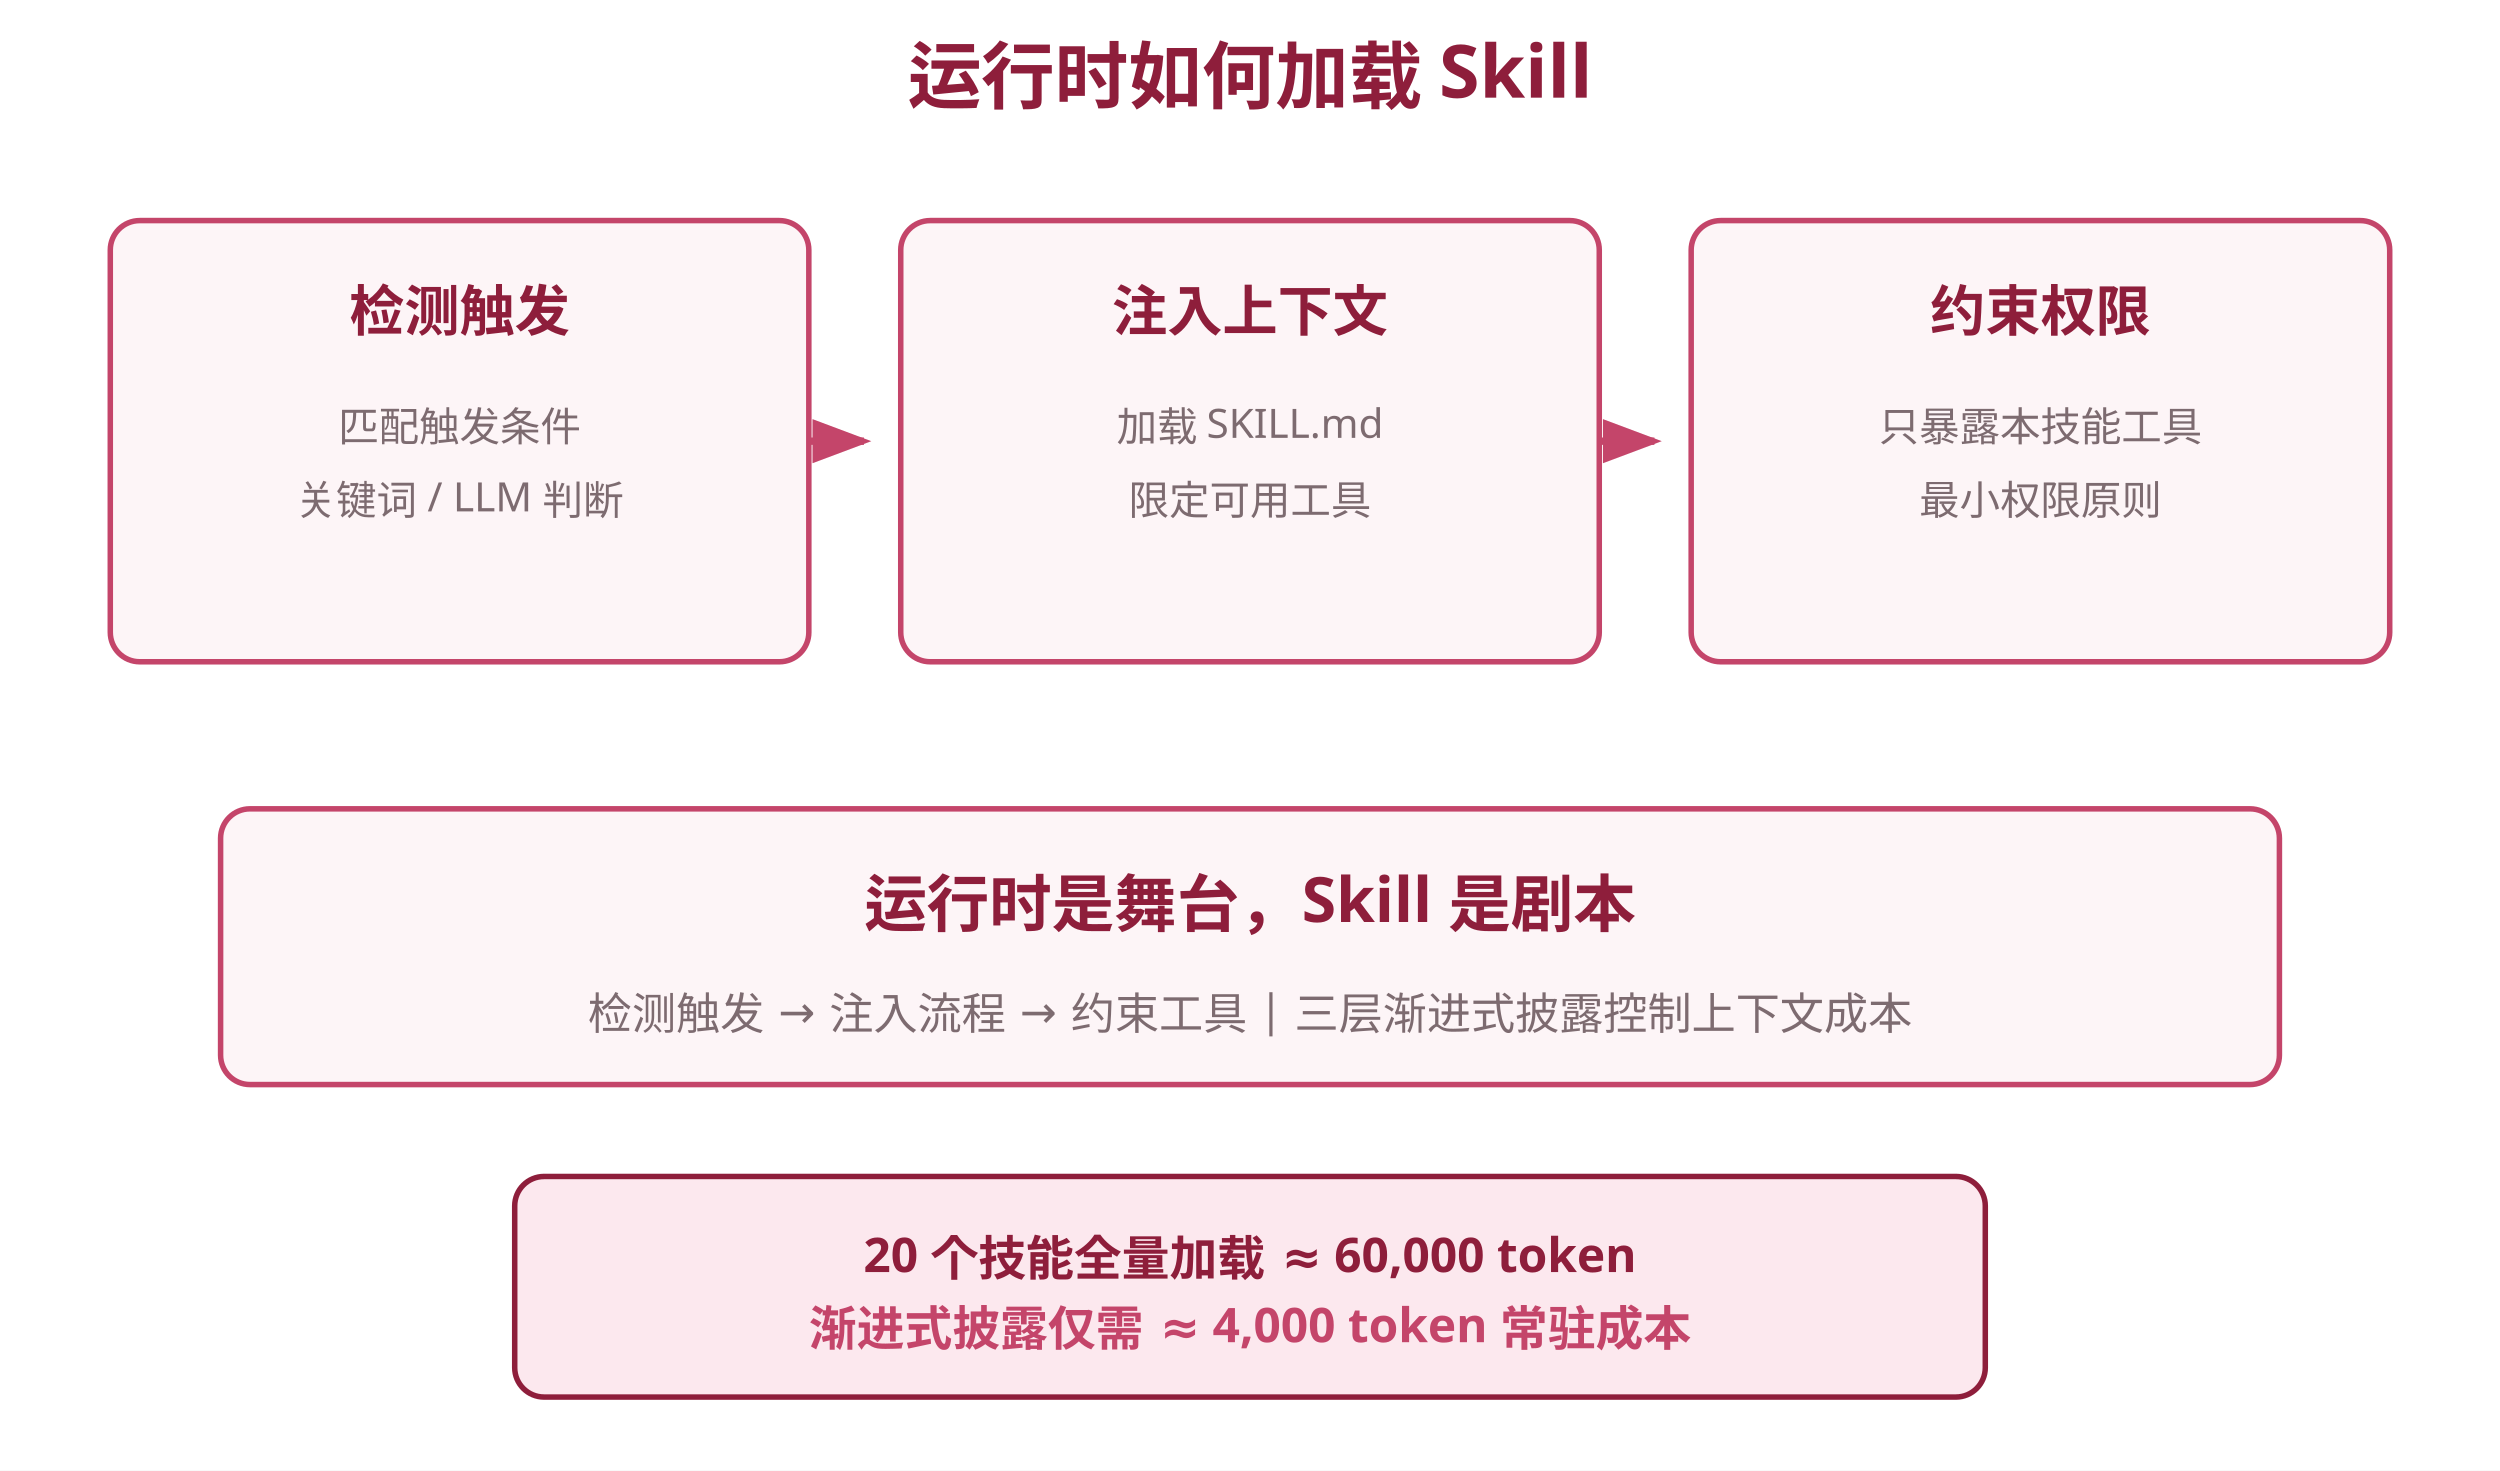
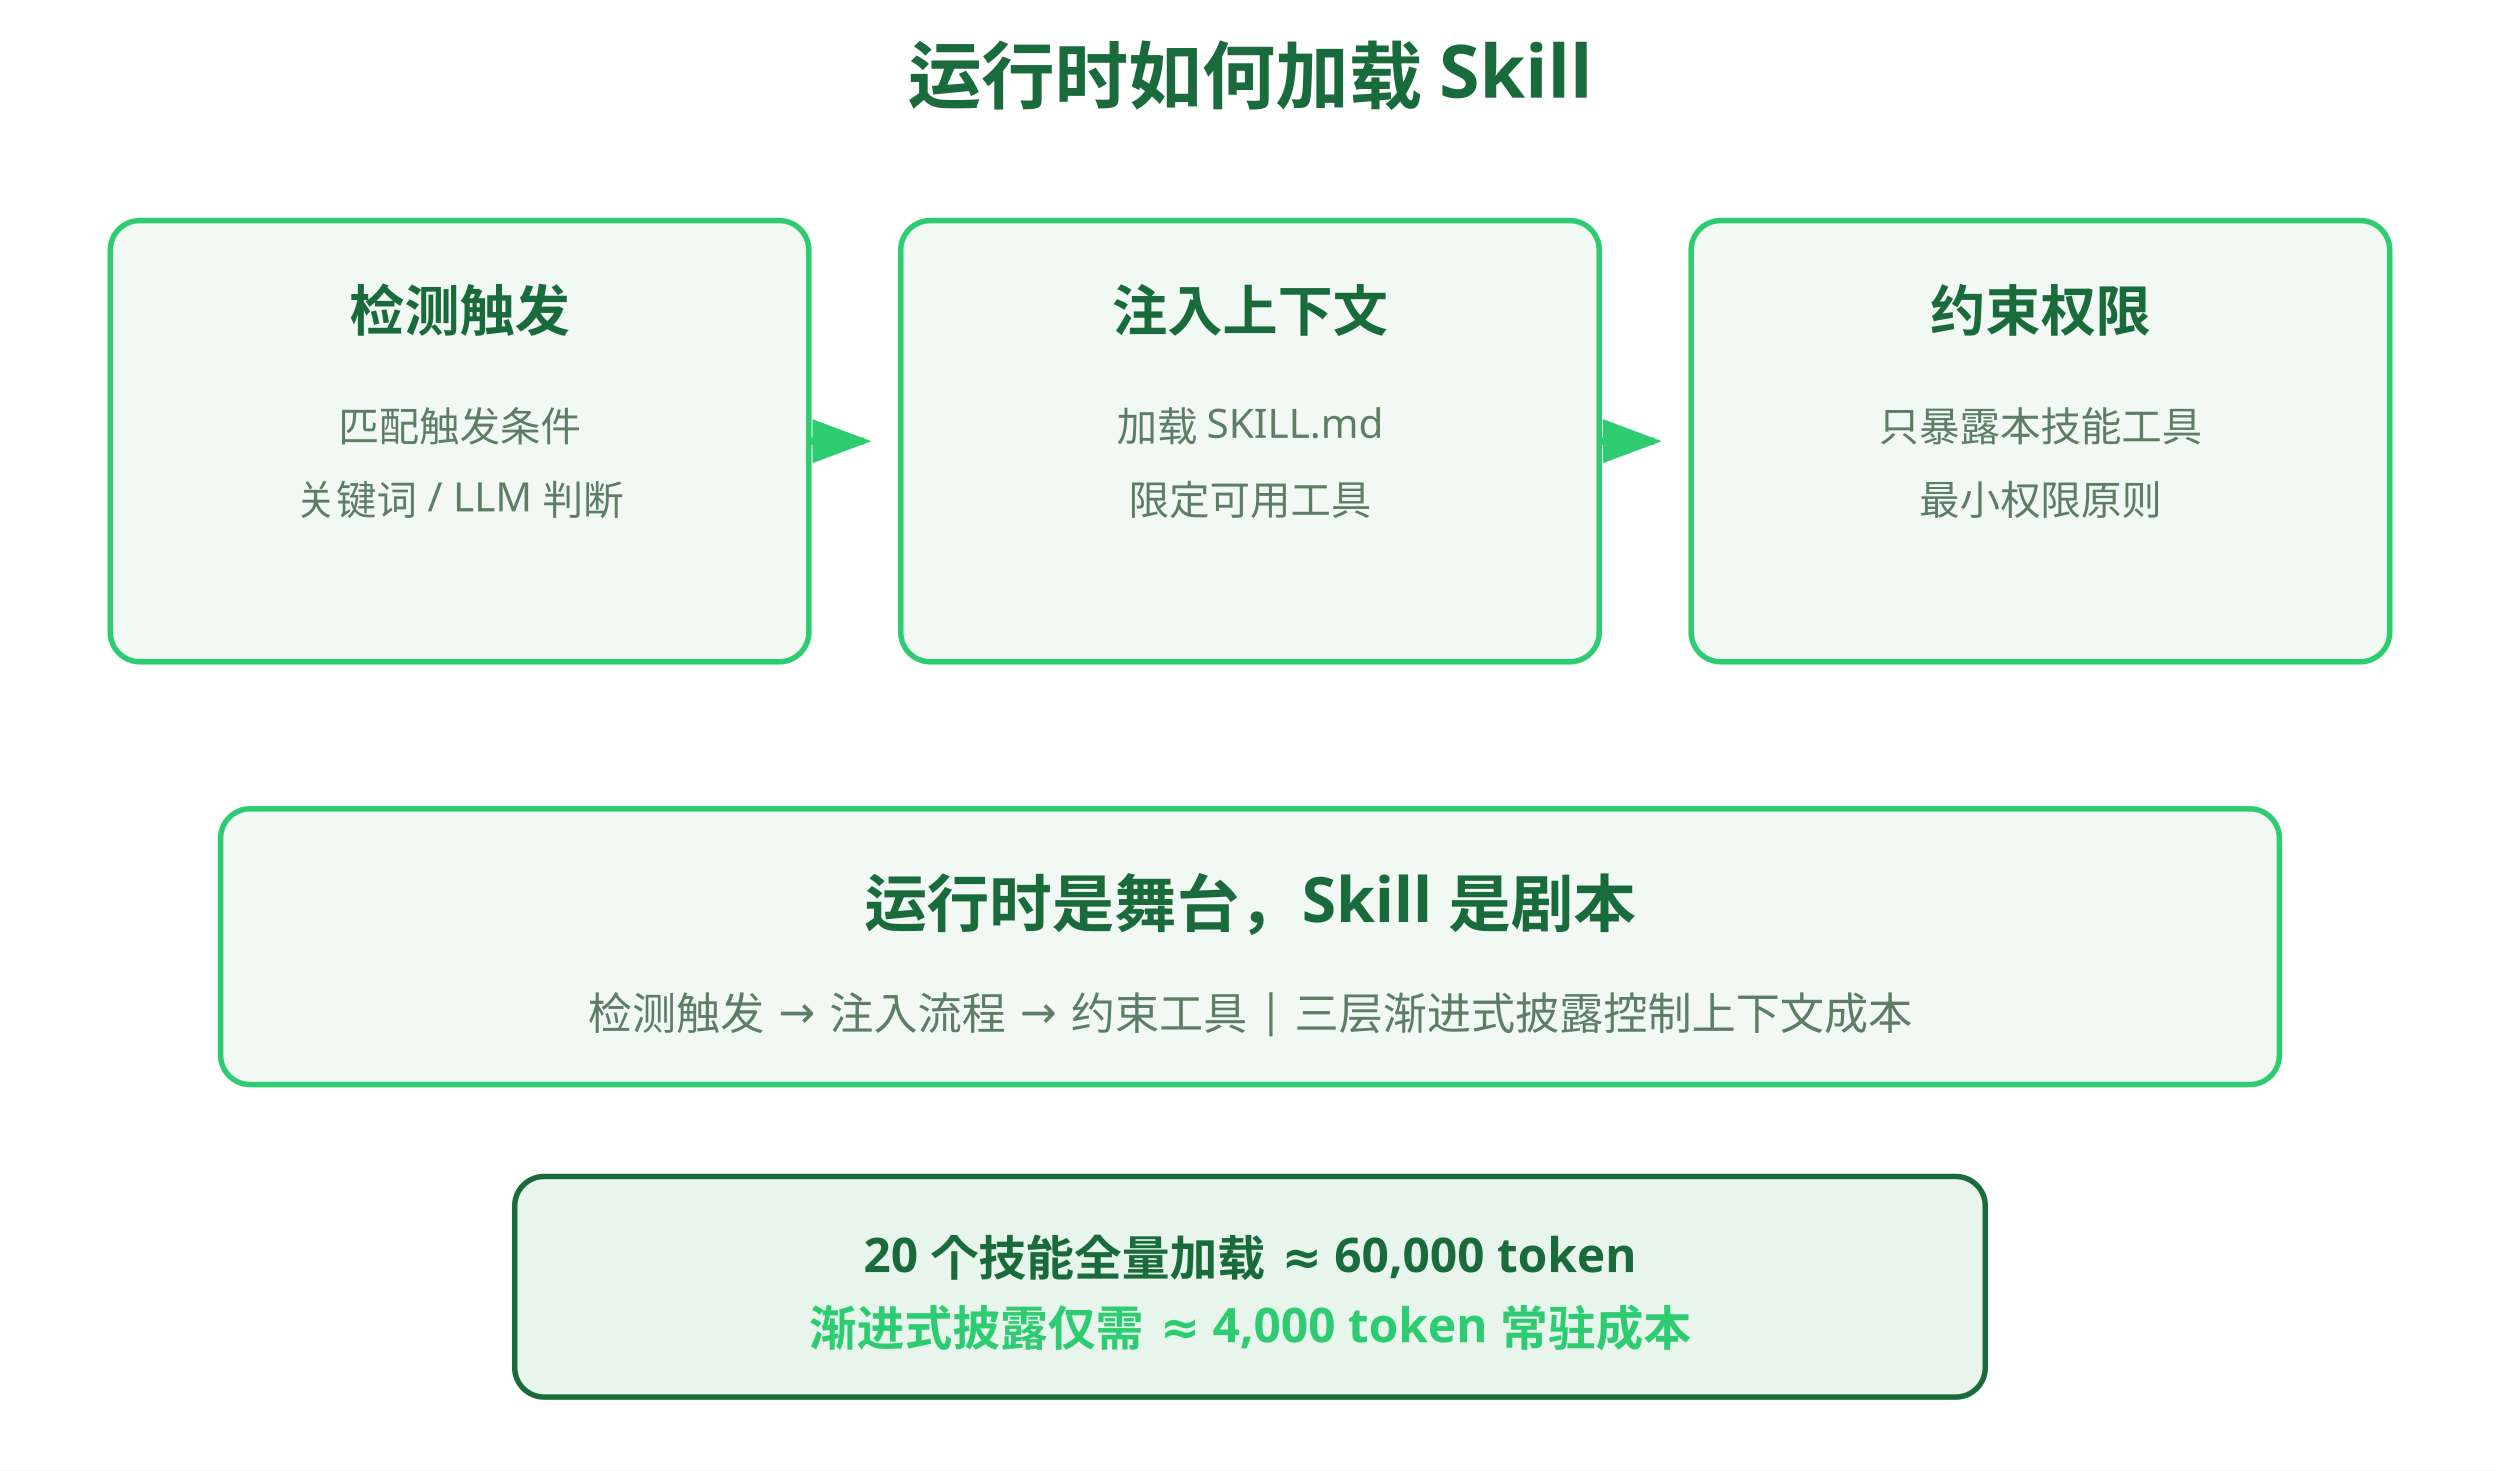
<svg xmlns="http://www.w3.org/2000/svg" viewBox="0 0 680 400">
  <defs>
    <marker id="arr" markerWidth="8" markerHeight="6" refX="7" refY="3" orient="auto">
-       <polygon points="0 0,8 3,0 6" fill="#c4456a" />
+       <polygon points="0 0,8 3,0 6" fill="#2ecc71" />
    </marker>
  </defs>
  <rect width="680" height="400" fill="#fff" />
-   <text x="340" y="28" font-family="PingFang SC,Microsoft YaHei,sans-serif" font-size="20" fill="#8e1e3b" font-weight="700" text-anchor="middle">运行时如何加载 Skill</text>
-   <rect x="30" y="60" width="190" height="120" rx="8" fill="#fdf5f7" stroke="#c4456a" stroke-width="1.5" />
-   <text x="125" y="90" font-family="PingFang SC,Microsoft YaHei,sans-serif" font-size="15" fill="#8e1e3b" font-weight="700" text-anchor="middle">检测触发</text>
-   <text x="125" y="120" font-family="PingFang SC,Microsoft YaHei,sans-serif" font-size="11" fill="#7d6b70" font-weight="normal" text-anchor="middle">匹配触发条件</text>
-   <text x="125" y="140" font-family="PingFang SC,Microsoft YaHei,sans-serif" font-size="11" fill="#7d6b70" font-weight="normal" text-anchor="middle">关键词 / LLM 判断</text>
-   <line x1="220" y1="120" x2="235" y2="120" stroke="#c4456a" stroke-width="2" marker-end="url(#arr)" />
-   <rect x="245" y="60" width="190" height="120" rx="8" fill="#fdf5f7" stroke="#c4456a" stroke-width="1.5" />
-   <text x="340" y="90" font-family="PingFang SC,Microsoft YaHei,sans-serif" font-size="15" fill="#8e1e3b" font-weight="700" text-anchor="middle">注入上下文</text>
-   <text x="340" y="120" font-family="PingFang SC,Microsoft YaHei,sans-serif" font-size="11" fill="#7d6b70" font-weight="normal" text-anchor="middle">加载 SKILL.md</text>
-   <text x="340" y="140" font-family="PingFang SC,Microsoft YaHei,sans-serif" font-size="11" fill="#7d6b70" font-weight="normal" text-anchor="middle">限定可用工具</text>
-   <line x1="435" y1="120" x2="450" y2="120" stroke="#c4456a" stroke-width="2" marker-end="url(#arr)" />
-   <rect x="460" y="60" width="190" height="120" rx="8" fill="#fdf5f7" stroke="#c4456a" stroke-width="1.5" />
-   <text x="555" y="90" font-family="PingFang SC,Microsoft YaHei,sans-serif" font-size="15" fill="#8e1e3b" font-weight="700" text-anchor="middle">约束权限</text>
-   <text x="555" y="120" font-family="PingFang SC,Microsoft YaHei,sans-serif" font-size="11" fill="#7d6b70" font-weight="normal" text-anchor="middle">只暴露本技能工具</text>
-   <text x="555" y="140" font-family="PingFang SC,Microsoft YaHei,sans-serif" font-size="11" fill="#7d6b70" font-weight="normal" text-anchor="middle">最小权限原则</text>
-   <rect x="60" y="220" width="560" height="75" rx="8" fill="#fdf5f7" stroke="#c4456a" stroke-width="1.5" />
-   <text x="340" y="252" font-family="PingFang SC,Microsoft YaHei,sans-serif" font-size="17" fill="#8e1e3b" font-weight="700" text-anchor="middle">运行时是舞台，Skill 是剧本</text>
-   <text x="340" y="280" font-family="PingFang SC,Microsoft YaHei,sans-serif" font-size="12" fill="#7d6b70" font-weight="normal" text-anchor="middle">检测触发 → 注入流程 → 约束工具  |  三层渐进式披露控制上下文成本</text>
-   <rect x="140" y="320" width="400" height="60" rx="8" fill="#fce8ee" stroke="#8e1e3b" stroke-width="1.5" />
-   <text x="340" y="346" font-family="PingFang SC,Microsoft YaHei,sans-serif" font-size="13" fill="#8e1e3b" font-weight="600" text-anchor="middle">20 个技能全量加载 ≈ 60,000 token</text>
-   <text x="340" y="366" font-family="PingFang SC,Microsoft YaHei,sans-serif" font-size="13" fill="#c4456a" font-weight="600" text-anchor="middle">渐进式披露仅需 ≈ 4,000 token 常驻成本</text>
+   <text x="340" y="28" font-family="PingFang SC,Microsoft YaHei,sans-serif" font-size="20" fill="#1a6b3c" font-weight="700" text-anchor="middle">运行时如何加载 Skill</text>
+   <rect x="30" y="60" width="190" height="120" rx="8" fill="#f2f8f4" stroke="#2ecc71" stroke-width="1.5" />
+   <text x="125" y="90" font-family="PingFang SC,Microsoft YaHei,sans-serif" font-size="15" fill="#1a6b3c" font-weight="700" text-anchor="middle">检测触发</text>
+   <text x="125" y="120" font-family="PingFang SC,Microsoft YaHei,sans-serif" font-size="11" fill="#5d7d64" font-weight="normal" text-anchor="middle">匹配触发条件</text>
+   <text x="125" y="140" font-family="PingFang SC,Microsoft YaHei,sans-serif" font-size="11" fill="#5d7d64" font-weight="normal" text-anchor="middle">关键词 / LLM 判断</text>
+   <line x1="220" y1="120" x2="235" y2="120" stroke="#2ecc71" stroke-width="2" marker-end="url(#arr)" />
+   <rect x="245" y="60" width="190" height="120" rx="8" fill="#f2f8f4" stroke="#2ecc71" stroke-width="1.5" />
+   <text x="340" y="90" font-family="PingFang SC,Microsoft YaHei,sans-serif" font-size="15" fill="#1a6b3c" font-weight="700" text-anchor="middle">注入上下文</text>
+   <text x="340" y="120" font-family="PingFang SC,Microsoft YaHei,sans-serif" font-size="11" fill="#5d7d64" font-weight="normal" text-anchor="middle">加载 SKILL.md</text>
+   <text x="340" y="140" font-family="PingFang SC,Microsoft YaHei,sans-serif" font-size="11" fill="#5d7d64" font-weight="normal" text-anchor="middle">限定可用工具</text>
+   <line x1="435" y1="120" x2="450" y2="120" stroke="#2ecc71" stroke-width="2" marker-end="url(#arr)" />
+   <rect x="460" y="60" width="190" height="120" rx="8" fill="#f2f8f4" stroke="#2ecc71" stroke-width="1.5" />
+   <text x="555" y="90" font-family="PingFang SC,Microsoft YaHei,sans-serif" font-size="15" fill="#1a6b3c" font-weight="700" text-anchor="middle">约束权限</text>
+   <text x="555" y="120" font-family="PingFang SC,Microsoft YaHei,sans-serif" font-size="11" fill="#5d7d64" font-weight="normal" text-anchor="middle">只暴露本技能工具</text>
+   <text x="555" y="140" font-family="PingFang SC,Microsoft YaHei,sans-serif" font-size="11" fill="#5d7d64" font-weight="normal" text-anchor="middle">最小权限原则</text>
+   <rect x="60" y="220" width="560" height="75" rx="8" fill="#f2f8f4" stroke="#2ecc71" stroke-width="1.5" />
+   <text x="340" y="252" font-family="PingFang SC,Microsoft YaHei,sans-serif" font-size="17" fill="#1a6b3c" font-weight="700" text-anchor="middle">运行时是舞台，Skill 是剧本</text>
+   <text x="340" y="280" font-family="PingFang SC,Microsoft YaHei,sans-serif" font-size="12" fill="#5d7d64" font-weight="normal" text-anchor="middle">检测触发 → 注入流程 → 约束工具  |  三层渐进式披露控制上下文成本</text>
+   <rect x="140" y="320" width="400" height="60" rx="8" fill="#e8f5ed" stroke="#1a6b3c" stroke-width="1.5" />
+   <text x="340" y="346" font-family="PingFang SC,Microsoft YaHei,sans-serif" font-size="13" fill="#1a6b3c" font-weight="600" text-anchor="middle">20 个技能全量加载 ≈ 60,000 token</text>
+   <text x="340" y="366" font-family="PingFang SC,Microsoft YaHei,sans-serif" font-size="13" fill="#2ecc71" font-weight="600" text-anchor="middle">渐进式披露仅需 ≈ 4,000 token 常驻成本</text>
</svg>
